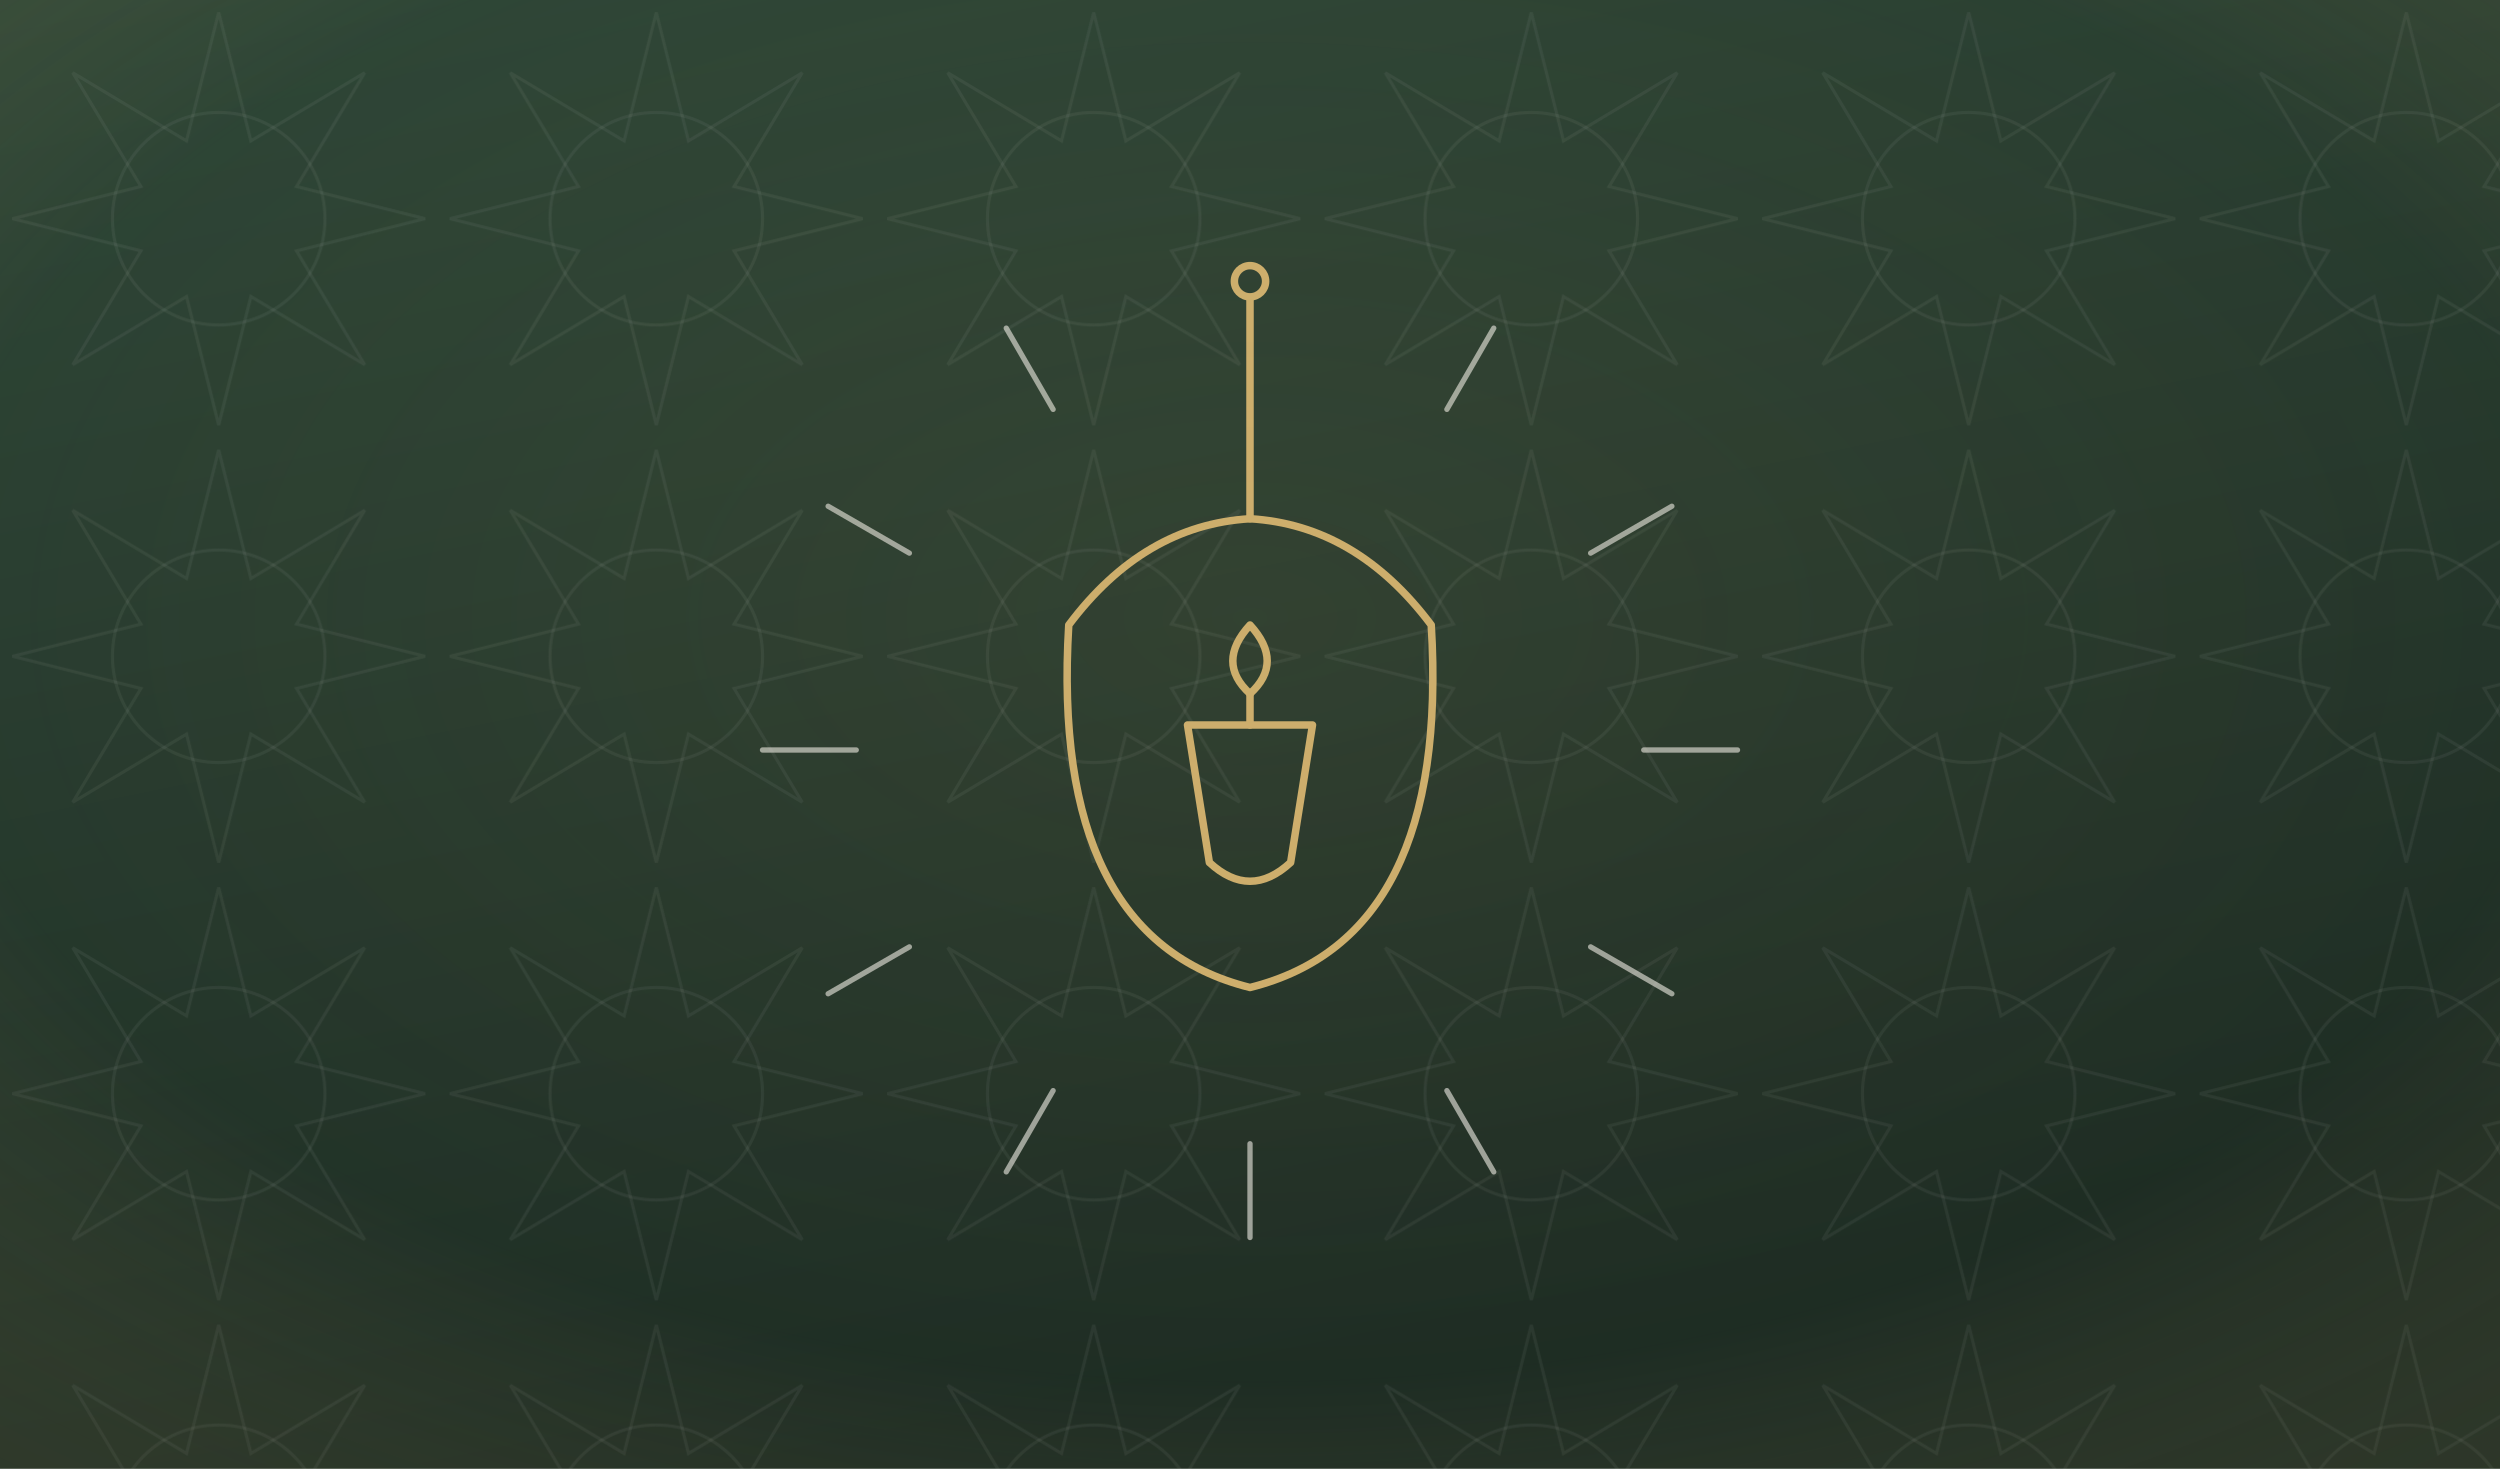
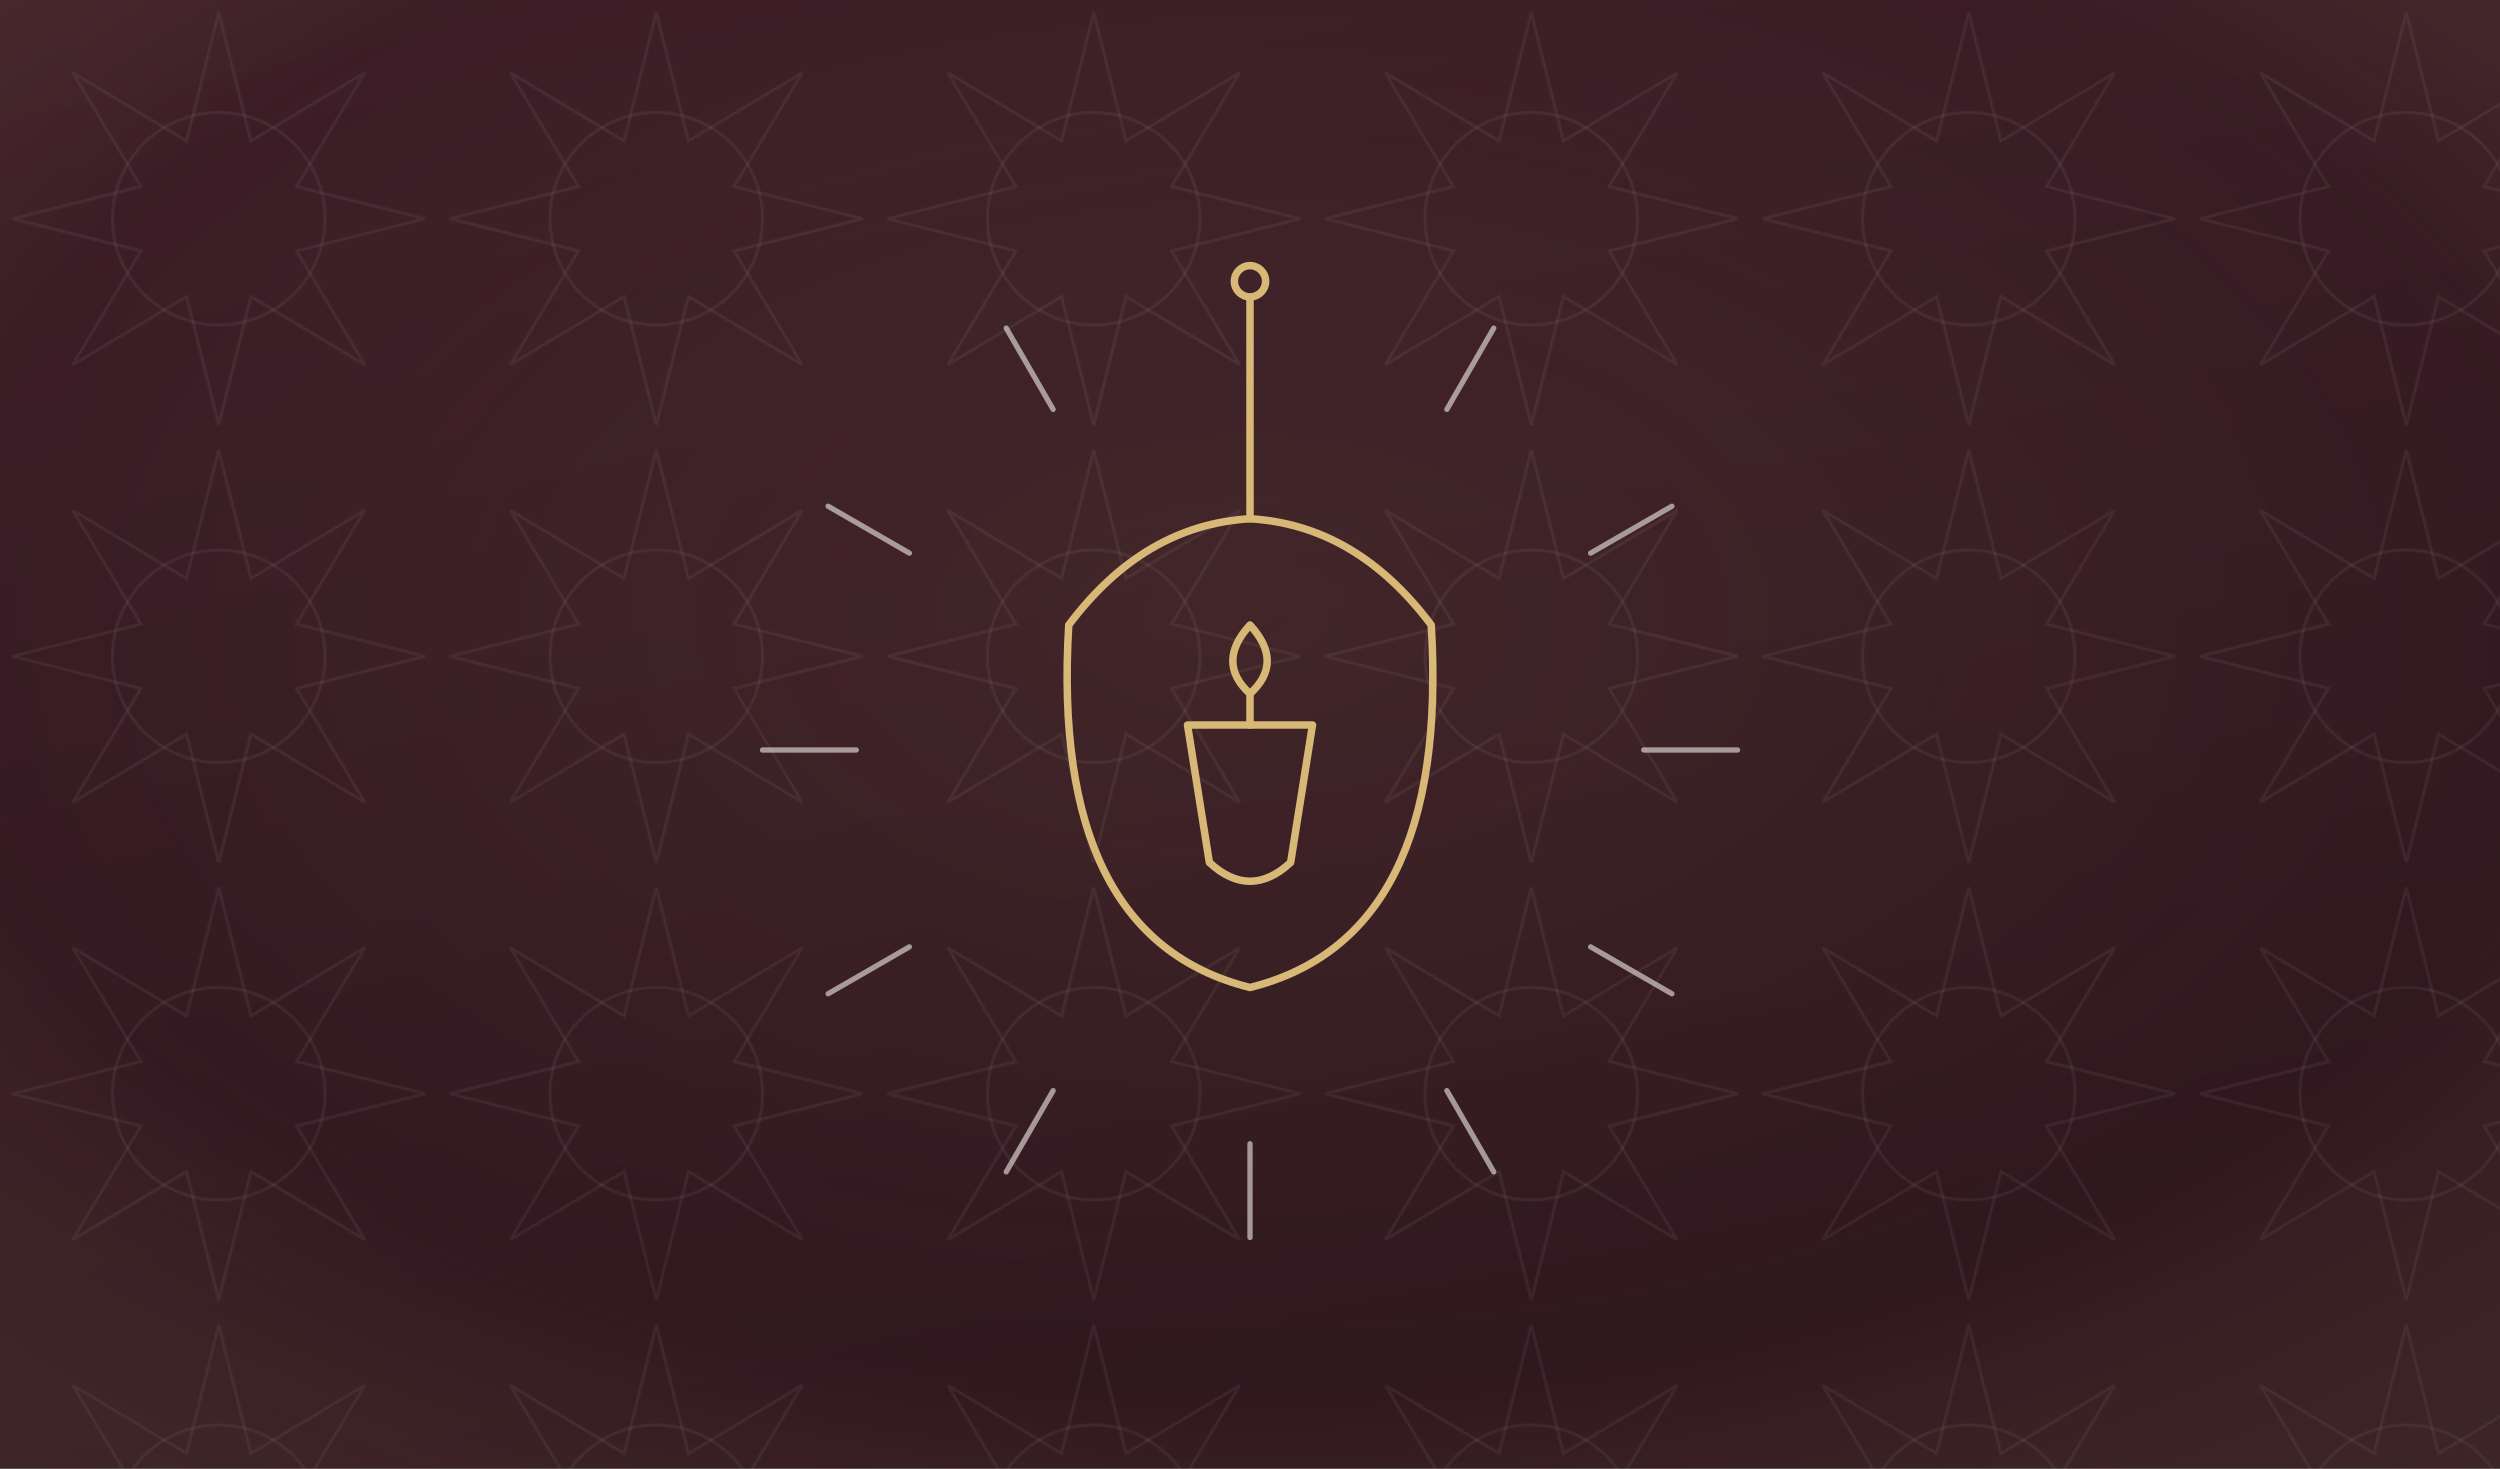
<svg xmlns="http://www.w3.org/2000/svg" viewBox="0 0 800 470" role="img" aria-label="">
  <defs>
    <linearGradient id="bg" x1="0" y1="0" x2="0.35" y2="1">
-       <stop offset="0" stop-color="#2c4536" />
-       <stop offset="1" stop-color="#1b2a22" />
+       <stop offset="0" stop-color="#3a1b26" />
+       <stop offset="1" stop-color="#2c141d" />
    </linearGradient>
    <radialGradient id="glow" cx="0.5" cy="0.42" r="1.05">
-       <stop offset="0" stop-color="#cdae6c" stop-opacity="0.09" />
-       <stop offset="0.5" stop-color="#cdae6c" stop-opacity="0.02" />
-       <stop offset="1" stop-color="#101a14" stop-opacity="0.4" />
+       <stop offset="0" stop-color="#d8b876" stop-opacity="0.09" />
+       <stop offset="0.5" stop-color="#d8b876" stop-opacity="0.02" />
+       <stop offset="1" stop-color="#1c0d13" stop-opacity="0.4" />
    </radialGradient>
    <pattern id="lat" width="140" height="140" patternUnits="userSpaceOnUse">
      <g fill="none" stroke="#f2f0eb" stroke-opacity="0.06">
        <polygon points="70.0,4.0 80.3,45.1 116.7,23.3 94.9,59.7 136.0,70.0 94.9,80.3 116.7,116.7 80.3,94.9 70.0,136.0 59.7,94.9 23.3,116.7 45.1,80.3 4.0,70.0 45.1,59.7 23.3,23.3 59.7,45.1" />
        <circle cx="70" cy="70" r="34" />
      </g>
    </pattern>
  </defs>
  <rect width="800" height="470" fill="url(#bg)" />
  <rect width="800" height="470" fill="url(#lat)" />
-   <g fill="none" stroke="#cdae6c" stroke-width="2.4" stroke-linecap="round" stroke-linejoin="round">
+   <g fill="none" stroke="#d8b876" stroke-width="2.4" stroke-linecap="round" stroke-linejoin="round">
    <path d="M 342 200 Q 336 300 400 316 Q 464 300 458 200 Q 434 168 400 166 Q 366 168 342 200 Z" />
    <path d="M 380 232 H 420 L 413 276 Q 400 288 387 276 Z" />
    <path d="M 400 200 q 11 12 0 22 q -11 -10 0 -22" />
    <line x1="400" y1="222" x2="400" y2="232" />
    <line x1="400" y1="96" x2="400" y2="166" />
    <circle cx="400" cy="90" r="5" />
  </g>
  <g fill="none" stroke="#f2f0eb" stroke-opacity="0.6" stroke-width="1.7" stroke-linecap="round">
    <line x1="463" y1="131" x2="478" y2="105" />
    <line x1="509" y1="177" x2="535" y2="162" />
    <line x1="526" y1="240" x2="556" y2="240" />
    <line x1="509" y1="303" x2="535" y2="318" />
    <line x1="463" y1="349" x2="478" y2="375" />
    <line x1="400" y1="366" x2="400" y2="396" />
    <line x1="337" y1="349" x2="322" y2="375" />
    <line x1="291" y1="303" x2="265" y2="318" />
    <line x1="274" y1="240" x2="244" y2="240" />
    <line x1="291" y1="177" x2="265" y2="162" />
    <line x1="337" y1="131" x2="322" y2="105" />
  </g>
  <rect width="800" height="470" fill="url(#glow)" />
</svg>
